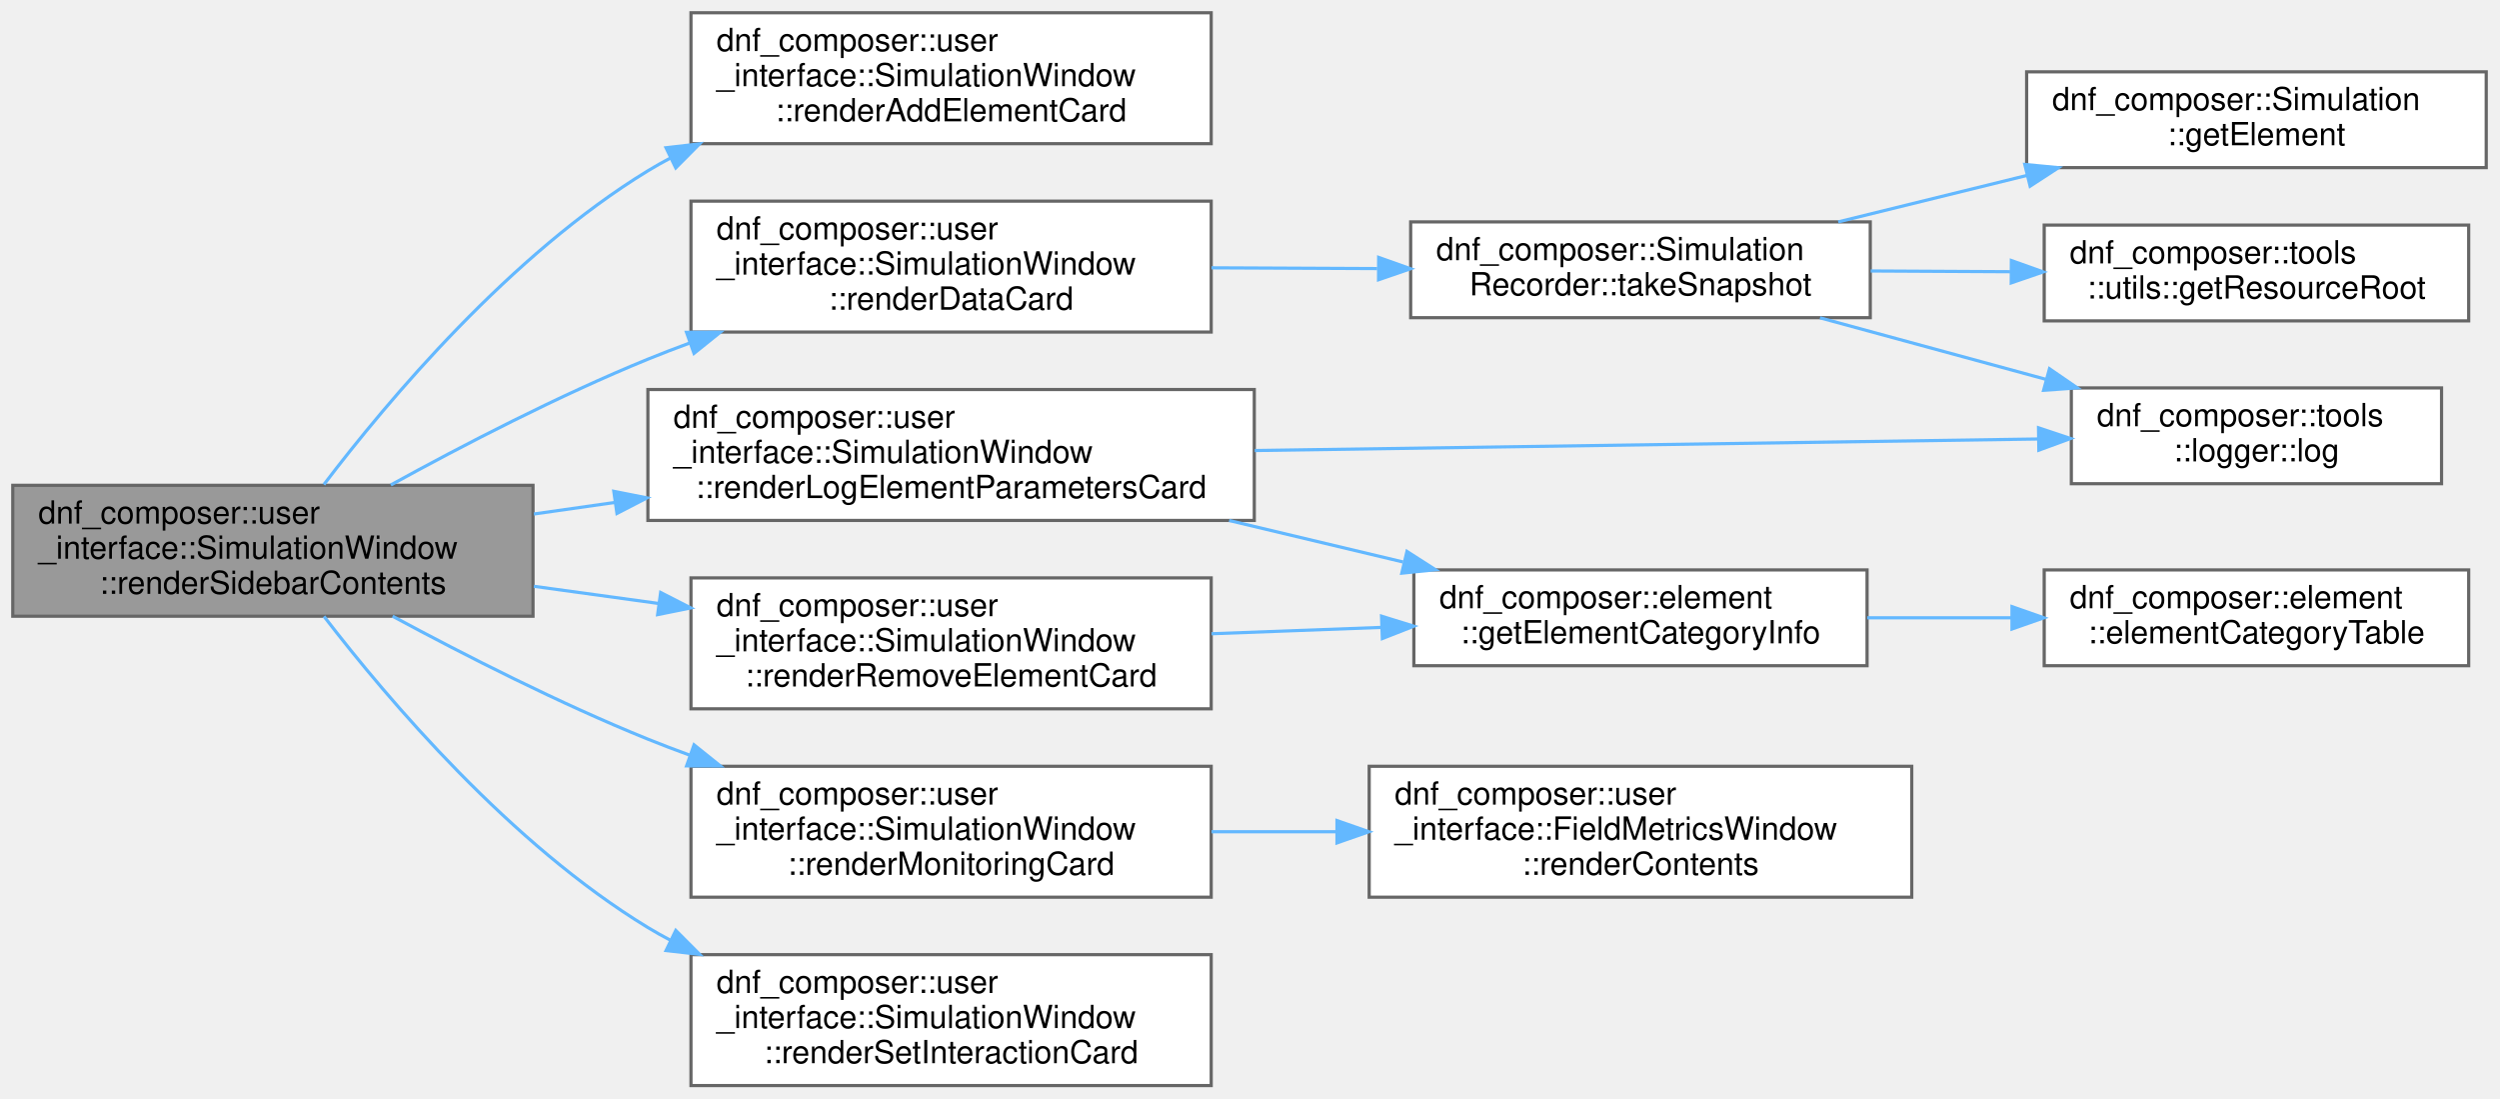
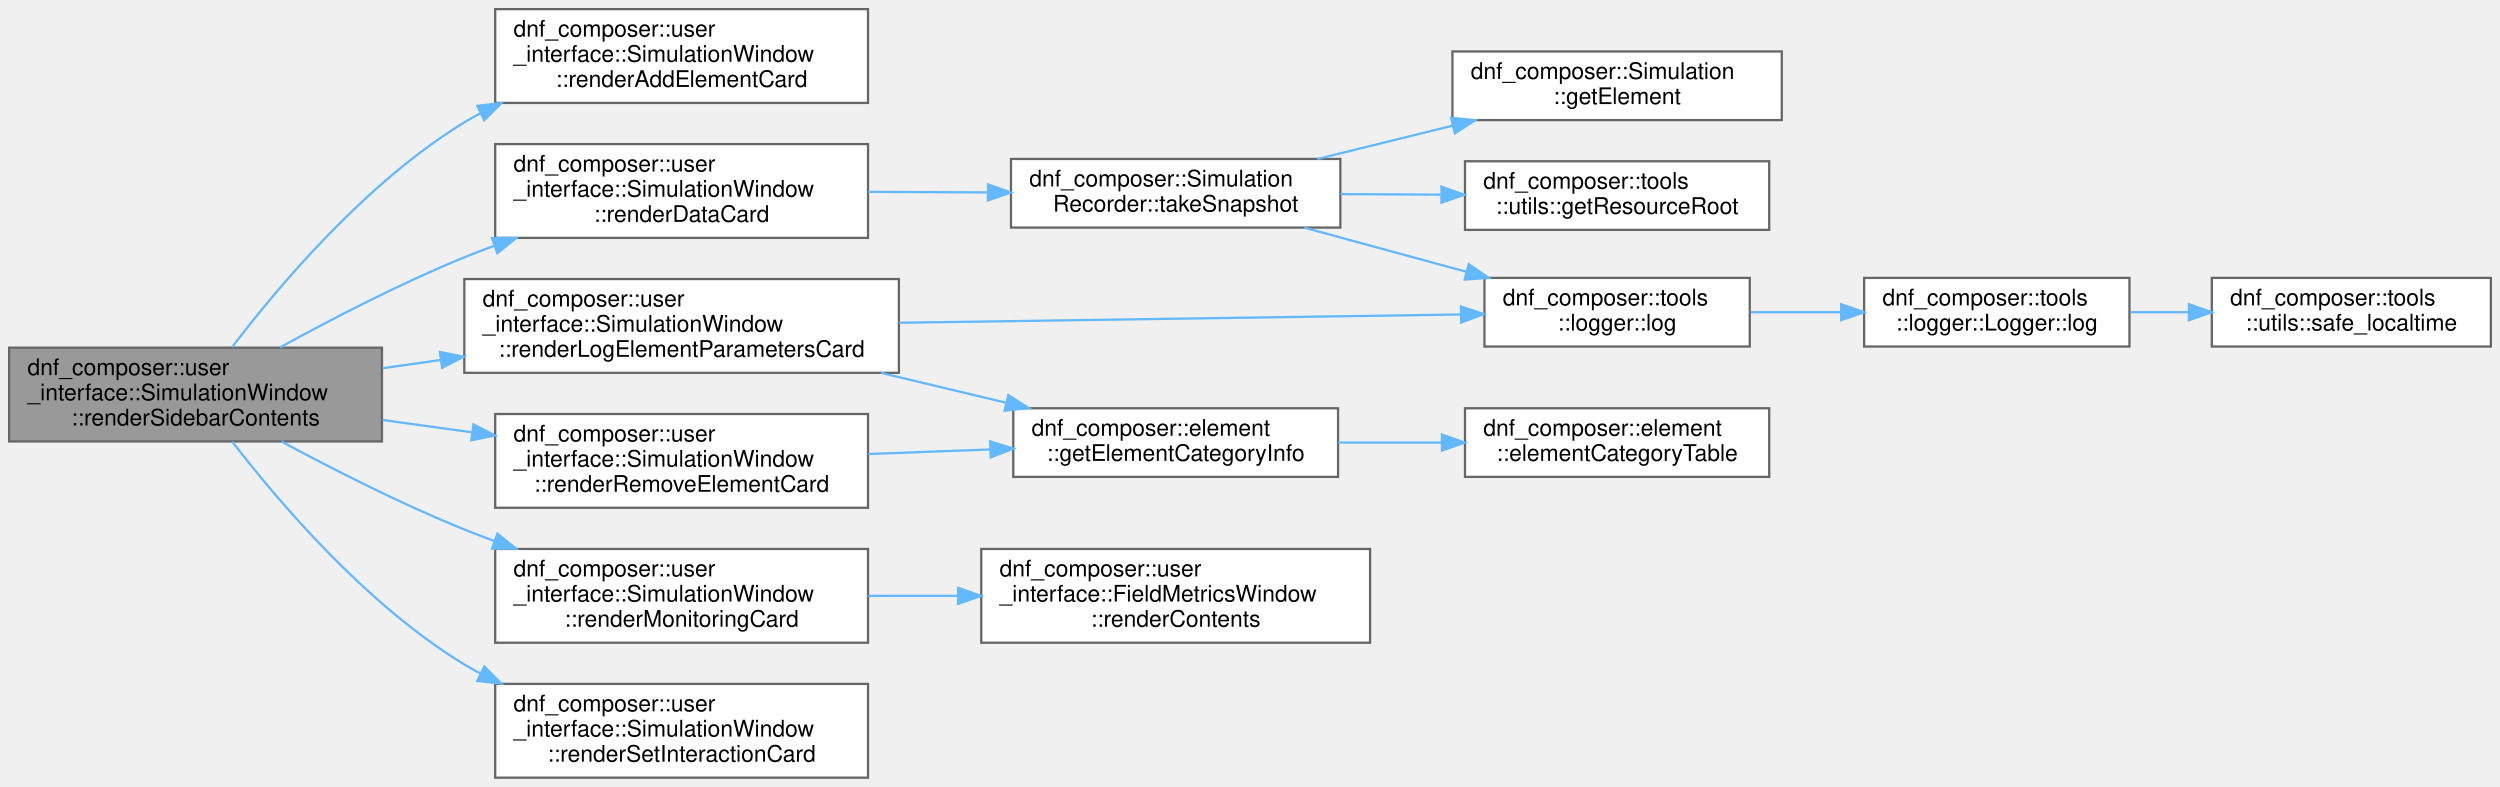
- <svg xmlns="http://www.w3.org/2000/svg" xmlns:xlink="http://www.w3.org/1999/xlink" width="783pt" height="344pt" viewBox="0.00 0.00 783.00 344.00">
+ <svg xmlns="http://www.w3.org/2000/svg" xmlns:xlink="http://www.w3.org/1999/xlink" width="1093pt" height="344pt" viewBox="0.00 0.00 1093.00 344.00">
  <g id="graph0" class="graph" transform="scale(1 1) rotate(0) translate(4 340)">
    <g id="Node000001" class="node">
      <g id="a_Node000001">
        <a xlink:title=" ">
          <polygon fill="#999999" stroke="#666666" points="163,-188 0,-188 0,-147 163,-147 163,-188" />
          <text text-anchor="start" x="8" y="-176" font-family="Helvetica,sans-Serif" font-size="10.00">dnf_composer::user</text>
          <text text-anchor="start" x="8" y="-165" font-family="Helvetica,sans-Serif" font-size="10.00">_interface::SimulationWindow</text>
          <text text-anchor="middle" x="81.5" y="-154" font-family="Helvetica,sans-Serif" font-size="10.00">::renderSidebarContents</text>
        </a>
      </g>
    </g>
    <g id="Node000002" class="node">
      <g id="a_Node000002">
        <a xlink:href="classdnf__composer_1_1user__interface_1_1SimulationWindow.html#affb52c7f20aea6a3f5b1c62285bf6438" target="_top" xlink:title=" ">
          <polygon fill="white" stroke="#666666" points="375.5,-336 212.5,-336 212.5,-295 375.5,-295 375.5,-336" />
          <text text-anchor="start" x="220.5" y="-324" font-family="Helvetica,sans-Serif" font-size="10.00">dnf_composer::user</text>
          <text text-anchor="start" x="220.5" y="-313" font-family="Helvetica,sans-Serif" font-size="10.00">_interface::SimulationWindow</text>
          <text text-anchor="middle" x="294" y="-302" font-family="Helvetica,sans-Serif" font-size="10.00">::renderAddElementCard</text>
        </a>
      </g>
    </g>
    <g id="edge1_Node000001_Node000002" class="edge">
      <g id="a_edge1_Node000001_Node000002">
        <a xlink:title=" ">
          <path fill="none" stroke="#63b8ff" d="M97.48,-188.24C117.67,-214.75 156.05,-260.31 199,-286.5 201.31,-287.91 203.7,-289.26 206.14,-290.54" />
          <polygon fill="#63b8ff" stroke="#63b8ff" points="204.68,-293.72 215.2,-294.94 207.73,-287.42 204.68,-293.72" />
        </a>
      </g>
    </g>
    <g id="Node000003" class="node">
      <g id="a_Node000003">
        <a xlink:href="classdnf__composer_1_1user__interface_1_1SimulationWindow.html#a8e2eae386da6e58b71b9e681b5bd2abc" target="_top" xlink:title=" ">
          <polygon fill="white" stroke="#666666" points="375.5,-277 212.5,-277 212.5,-236 375.5,-236 375.5,-277" />
          <text text-anchor="start" x="220.5" y="-265" font-family="Helvetica,sans-Serif" font-size="10.00">dnf_composer::user</text>
          <text text-anchor="start" x="220.5" y="-254" font-family="Helvetica,sans-Serif" font-size="10.00">_interface::SimulationWindow</text>
          <text text-anchor="middle" x="294" y="-243" font-family="Helvetica,sans-Serif" font-size="10.00">::renderDataCard</text>
        </a>
      </g>
    </g>
    <g id="edge2_Node000001_Node000003" class="edge">
      <g id="a_edge2_Node000001_Node000003">
        <a xlink:title=" ">
          <path fill="none" stroke="#63b8ff" d="M118.45,-188.11C141.09,-200.56 171.19,-216.15 199,-227.5 203.21,-229.22 207.55,-230.89 211.96,-232.51" />
          <polygon fill="#63b8ff" stroke="#63b8ff" points="211.1,-235.92 221.7,-235.96 213.45,-229.32 211.1,-235.92" />
        </a>
      </g>
    </g>
-     <g id="Node000008" class="node">
-       <g id="a_Node000008">
+     <g id="Node000010" class="node">
+       <g id="a_Node000010">
        <a xlink:href="classdnf__composer_1_1user__interface_1_1SimulationWindow.html#a3630c30901d2b73b1eaa20b40825f6f4" target="_top" xlink:title=" ">
          <polygon fill="white" stroke="#666666" points="389,-218 199,-218 199,-177 389,-177 389,-218" />
          <text text-anchor="start" x="207" y="-206" font-family="Helvetica,sans-Serif" font-size="10.00">dnf_composer::user</text>
          <text text-anchor="start" x="207" y="-195" font-family="Helvetica,sans-Serif" font-size="10.00">_interface::SimulationWindow</text>
          <text text-anchor="middle" x="294" y="-184" font-family="Helvetica,sans-Serif" font-size="10.00">::renderLogElementParametersCard</text>
        </a>
      </g>
    </g>
-     <g id="edge7_Node000001_Node000008" class="edge">
-       <g id="a_edge7_Node000001_Node000008">
+     <g id="edge9_Node000001_Node000010" class="edge">
+       <g id="a_edge9_Node000001_Node000010">
        <a xlink:title=" ">
          <path fill="none" stroke="#63b8ff" d="M163.28,-179.01C171.62,-180.2 180.17,-181.42 188.71,-182.64" />
          <polygon fill="#63b8ff" stroke="#63b8ff" points="188.32,-186.12 198.72,-184.06 189.31,-179.19 188.32,-186.12" />
        </a>
      </g>
    </g>
-     <g id="Node000011" class="node">
-       <g id="a_Node000011">
+     <g id="Node000013" class="node">
+       <g id="a_Node000013">
        <a xlink:href="classdnf__composer_1_1user__interface_1_1SimulationWindow.html#ab231a4f0beb49a70451d8dc65baaa483" target="_top" xlink:title=" ">
          <polygon fill="white" stroke="#666666" points="375.5,-100 212.5,-100 212.5,-59 375.5,-59 375.5,-100" />
          <text text-anchor="start" x="220.5" y="-88" font-family="Helvetica,sans-Serif" font-size="10.00">dnf_composer::user</text>
          <text text-anchor="start" x="220.5" y="-77" font-family="Helvetica,sans-Serif" font-size="10.00">_interface::SimulationWindow</text>
          <text text-anchor="middle" x="294" y="-66" font-family="Helvetica,sans-Serif" font-size="10.00">::renderMonitoringCard</text>
        </a>
      </g>
    </g>
-     <g id="edge11_Node000001_Node000011" class="edge">
-       <g id="a_edge11_Node000001_Node000011">
+     <g id="edge13_Node000001_Node000013" class="edge">
+       <g id="a_edge13_Node000001_Node000013">
        <a xlink:title=" ">
          <path fill="none" stroke="#63b8ff" d="M119.01,-147C141.6,-134.82 171.46,-119.63 199,-108.5 203.21,-106.8 207.56,-105.14 211.98,-103.53" />
          <polygon fill="#63b8ff" stroke="#63b8ff" points="213.46,-106.72 221.72,-100.09 211.12,-100.12 213.46,-106.72" />
        </a>
      </g>
    </g>
-     <g id="Node000013" class="node">
-       <g id="a_Node000013">
+     <g id="Node000015" class="node">
+       <g id="a_Node000015">
        <a xlink:href="classdnf__composer_1_1user__interface_1_1SimulationWindow.html#a58938ca889b91293bb674ffdef45b226" target="_top" xlink:title=" ">
          <polygon fill="white" stroke="#666666" points="375.5,-159 212.5,-159 212.5,-118 375.5,-118 375.5,-159" />
          <text text-anchor="start" x="220.5" y="-147" font-family="Helvetica,sans-Serif" font-size="10.00">dnf_composer::user</text>
          <text text-anchor="start" x="220.5" y="-136" font-family="Helvetica,sans-Serif" font-size="10.00">_interface::SimulationWindow</text>
          <text text-anchor="middle" x="294" y="-125" font-family="Helvetica,sans-Serif" font-size="10.00">::renderRemoveElementCard</text>
        </a>
      </g>
    </g>
-     <g id="edge13_Node000001_Node000013" class="edge">
-       <g id="a_edge13_Node000001_Node000013">
+     <g id="edge15_Node000001_Node000015" class="edge">
+       <g id="a_edge15_Node000001_Node000015">
        <a xlink:title=" ">
          <path fill="none" stroke="#63b8ff" d="M163.28,-156.37C176,-154.62 189.22,-152.8 202.15,-151.02" />
          <polygon fill="#63b8ff" stroke="#63b8ff" points="203,-154.43 212.43,-149.6 202.05,-147.5 203,-154.43" />
        </a>
      </g>
    </g>
-     <g id="Node000014" class="node">
-       <g id="a_Node000014">
+     <g id="Node000016" class="node">
+       <g id="a_Node000016">
        <a xlink:href="classdnf__composer_1_1user__interface_1_1SimulationWindow.html#a1752634b611833df6dc90fe09952eaef" target="_top" xlink:title=" ">
          <polygon fill="white" stroke="#666666" points="375.5,-41 212.5,-41 212.5,0 375.5,0 375.5,-41" />
          <text text-anchor="start" x="220.5" y="-29" font-family="Helvetica,sans-Serif" font-size="10.00">dnf_composer::user</text>
          <text text-anchor="start" x="220.5" y="-18" font-family="Helvetica,sans-Serif" font-size="10.00">_interface::SimulationWindow</text>
          <text text-anchor="middle" x="294" y="-7" font-family="Helvetica,sans-Serif" font-size="10.00">::renderSetInteractionCard</text>
        </a>
      </g>
    </g>
-     <g id="edge15_Node000001_Node000014" class="edge">
-       <g id="a_edge15_Node000001_Node000014">
+     <g id="edge17_Node000001_Node000016" class="edge">
+       <g id="a_edge17_Node000001_Node000016">
        <a xlink:title=" ">
          <path fill="none" stroke="#63b8ff" d="M97.52,-146.94C117.75,-120.66 156.18,-75.49 199,-49.5 201.32,-48.09 203.7,-46.75 206.15,-45.47" />
          <polygon fill="#63b8ff" stroke="#63b8ff" points="207.74,-48.59 215.22,-41.09 204.69,-42.29 207.74,-48.59" />
        </a>
      </g>
    </g>
    <g id="Node000004" class="node">
      <g id="a_Node000004">
        <a xlink:href="classdnf__composer_1_1SimulationRecorder.html#ad6a67166f5f8420901788dd360115e46" target="_top" xlink:title="Write a single-row snapshot CSV for the given element/component. Output path: data/&lt;simName&gt;/exports/...">
          <polygon fill="white" stroke="#666666" points="582,-270.5 438,-270.5 438,-240.5 582,-240.5 582,-270.5" />
          <text text-anchor="start" x="446" y="-258.5" font-family="Helvetica,sans-Serif" font-size="10.00">dnf_composer::Simulation</text>
          <text text-anchor="middle" x="510" y="-247.5" font-family="Helvetica,sans-Serif" font-size="10.00">Recorder::takeSnapshot</text>
        </a>
      </g>
    </g>
    <g id="edge3_Node000003_Node000004" class="edge">
      <g id="a_edge3_Node000003_Node000004">
        <a xlink:title=" ">
          <path fill="none" stroke="#63b8ff" d="M375.6,-256.12C392.57,-256.04 410.49,-255.96 427.5,-255.88" />
          <polygon fill="#63b8ff" stroke="#63b8ff" points="427.97,-259.38 437.96,-255.83 427.94,-252.38 427.97,-259.38" />
        </a>
      </g>
    </g>
    <g id="Node000005" class="node">
      <g id="a_Node000005">
        <a xlink:href="classdnf__composer_1_1Simulation.html#a860f418ff5193deb9ae8f4a791a5f391" target="_top" xlink:title="Retrieve an element by its unique name. Throws if not found.">
          <polygon fill="white" stroke="#666666" points="775,-317.5 631,-317.5 631,-287.5 775,-287.5 775,-317.5" />
          <text text-anchor="start" x="639" y="-305.5" font-family="Helvetica,sans-Serif" font-size="10.00">dnf_composer::Simulation</text>
          <text text-anchor="middle" x="703" y="-294.5" font-family="Helvetica,sans-Serif" font-size="10.00">::getElement</text>
        </a>
      </g>
    </g>
    <g id="edge4_Node000004_Node000005" class="edge">
      <g id="a_edge4_Node000004_Node000005">
        <a xlink:title=" ">
          <path fill="none" stroke="#63b8ff" d="M571.96,-270.5C590.82,-275.14 611.77,-280.3 631.24,-285.09" />
          <polygon fill="#63b8ff" stroke="#63b8ff" points="630.42,-288.49 640.97,-287.48 632.09,-281.69 630.42,-288.49" />
        </a>
      </g>
    </g>
    <g id="Node000006" class="node">
      <g id="a_Node000006">
        <a xlink:href="namespacednf__composer_1_1tools_1_1utils.html#a140c0903ddcfc3ba01218f11d31608dc" target="_top" xlink:title=" ">
          <polygon fill="white" stroke="#666666" points="769.5,-269.5 636.5,-269.5 636.5,-239.5 769.5,-239.5 769.5,-269.5" />
          <text text-anchor="start" x="644.5" y="-257.5" font-family="Helvetica,sans-Serif" font-size="10.00">dnf_composer::tools</text>
          <text text-anchor="middle" x="703" y="-246.5" font-family="Helvetica,sans-Serif" font-size="10.00">::utils::getResourceRoot</text>
        </a>
      </g>
    </g>
    <g id="edge5_Node000004_Node000006" class="edge">
      <g id="a_edge5_Node000004_Node000006">
        <a xlink:title=" ">
          <path fill="none" stroke="#63b8ff" d="M582.12,-255.13C596.37,-255.05 611.4,-254.97 625.82,-254.9" />
          <polygon fill="#63b8ff" stroke="#63b8ff" points="626.21,-258.4 636.19,-254.84 626.17,-251.4 626.21,-258.4" />
        </a>
      </g>
    </g>
    <g id="Node000007" class="node">
      <g id="a_Node000007">
        <a xlink:href="namespacednf__composer_1_1tools_1_1logger.html#af64ef64b3026606a73972fdcae2ca87a" target="_top" xlink:title=" ">
          <polygon fill="white" stroke="#666666" points="761,-218.5 645,-218.5 645,-188.5 761,-188.5 761,-218.5" />
          <text text-anchor="start" x="653" y="-206.5" font-family="Helvetica,sans-Serif" font-size="10.00">dnf_composer::tools</text>
          <text text-anchor="middle" x="703" y="-195.5" font-family="Helvetica,sans-Serif" font-size="10.00">::logger::log</text>
        </a>
      </g>
    </g>
    <g id="edge6_Node000004_Node000007" class="edge">
      <g id="a_edge6_Node000004_Node000007">
        <a xlink:title=" ">
          <path fill="none" stroke="#63b8ff" d="M566.25,-240.46C588.42,-234.42 614.13,-227.42 637.18,-221.15" />
          <polygon fill="#63b8ff" stroke="#63b8ff" points="638.15,-224.51 646.88,-218.51 636.31,-217.76 638.15,-224.51" />
        </a>
      </g>
    </g>
-     <g id="edge10_Node000008_Node000007" class="edge">
-       <g id="a_edge10_Node000008_Node000007">
+     <g id="Node000008" class="node">
+       <g id="a_Node000008">
+         <a xlink:href="classdnf__composer_1_1tools_1_1logger_1_1Logger.html#afb1ee0f96356dacc5d6ff7bde232982b" target="_top" xlink:title=" ">
+           <polygon fill="white" stroke="#666666" points="927,-218.5 811,-218.5 811,-188.5 927,-188.5 927,-218.5" />
+           <text text-anchor="start" x="819" y="-206.5" font-family="Helvetica,sans-Serif" font-size="10.00">dnf_composer::tools</text>
+           <text text-anchor="middle" x="869" y="-195.5" font-family="Helvetica,sans-Serif" font-size="10.00">::logger::Logger::log</text>
+         </a>
+       </g>
+     </g>
+     <g id="edge7_Node000007_Node000008" class="edge">
+       <g id="a_edge7_Node000007_Node000008">
+         <a xlink:title=" ">
+           <path fill="none" stroke="#63b8ff" d="M761.36,-203.5C774.04,-203.5 787.59,-203.5 800.63,-203.5" />
+           <polygon fill="#63b8ff" stroke="#63b8ff" points="800.95,-207 810.95,-203.5 800.95,-200 800.95,-207" />
+         </a>
+       </g>
+     </g>
+     <g id="Node000009" class="node">
+       <g id="a_Node000009">
+         <a xlink:href="namespacednf__composer_1_1tools_1_1utils.html#a9b9ee760b745eb4a1dfabacac1c026d2" target="_top" xlink:title=" ">
+           <polygon fill="white" stroke="#666666" points="1085,-218.5 963,-218.5 963,-188.5 1085,-188.5 1085,-218.5" />
+           <text text-anchor="start" x="971" y="-206.5" font-family="Helvetica,sans-Serif" font-size="10.00">dnf_composer::tools</text>
+           <text text-anchor="middle" x="1024" y="-195.5" font-family="Helvetica,sans-Serif" font-size="10.00">::utils::safe_localtime</text>
+         </a>
+       </g>
+     </g>
+     <g id="edge8_Node000008_Node000009" class="edge">
+       <g id="a_edge8_Node000008_Node000009">
+         <a xlink:title=" ">
+           <path fill="none" stroke="#63b8ff" d="M927.41,-203.5C935.67,-203.5 944.24,-203.5 952.72,-203.5" />
+           <polygon fill="#63b8ff" stroke="#63b8ff" points="952.97,-207 962.97,-203.5 952.97,-200 952.97,-207" />
+         </a>
+       </g>
+     </g>
+     <g id="edge12_Node000010_Node000007" class="edge">
+       <g id="a_edge12_Node000010_Node000007">
        <a xlink:title=" ">
          <path fill="none" stroke="#63b8ff" d="M389.14,-198.89C464.29,-200 567.75,-201.52 634.75,-202.51" />
          <polygon fill="#63b8ff" stroke="#63b8ff" points="634.72,-206.01 644.77,-202.66 634.82,-199.01 634.72,-206.01" />
        </a>
      </g>
    </g>
-     <g id="Node000009" class="node">
-       <g id="a_Node000009">
+     <g id="Node000011" class="node">
+       <g id="a_Node000011">
        <a xlink:href="namespacednf__composer_1_1element.html#a55b0e0fb6529de014e86fa1380005bba" target="_top" xlink:title="Category info for a label, or an UNKNOWN/grey fallback.">
          <polygon fill="white" stroke="#666666" points="581,-161.5 439,-161.5 439,-131.5 581,-131.5 581,-161.5" />
          <text text-anchor="start" x="447" y="-149.5" font-family="Helvetica,sans-Serif" font-size="10.00">dnf_composer::element</text>
          <text text-anchor="middle" x="510" y="-138.5" font-family="Helvetica,sans-Serif" font-size="10.00">::getElementCategoryInfo</text>
        </a>
      </g>
    </g>
-     <g id="edge8_Node000008_Node000009" class="edge">
-       <g id="a_edge8_Node000008_Node000009">
+     <g id="edge10_Node000010_Node000011" class="edge">
+       <g id="a_edge10_Node000010_Node000011">
        <a xlink:title=" ">
          <path fill="none" stroke="#63b8ff" d="M381.12,-176.98C399.18,-172.67 418.06,-168.17 435.6,-163.99" />
          <polygon fill="#63b8ff" stroke="#63b8ff" points="436.84,-167.29 445.76,-161.57 435.22,-160.48 436.84,-167.29" />
        </a>
      </g>
    </g>
-     <g id="Node000010" class="node">
-       <g id="a_Node000010">
+     <g id="Node000012" class="node">
+       <g id="a_Node000012">
        <a xlink:href="namespacednf__composer_1_1element.html#add3a3ba11f87c3c31b3060e2bb378635" target="_top" xlink:title="Maps every ElementLabel to its category info. The one place UI panels resolve an element's type/categ...">
          <polygon fill="white" stroke="#666666" points="769.5,-161.5 636.5,-161.5 636.5,-131.5 769.5,-131.5 769.5,-161.5" />
          <text text-anchor="start" x="644.5" y="-149.5" font-family="Helvetica,sans-Serif" font-size="10.00">dnf_composer::element</text>
          <text text-anchor="middle" x="703" y="-138.5" font-family="Helvetica,sans-Serif" font-size="10.00">::elementCategoryTable</text>
        </a>
      </g>
    </g>
-     <g id="edge9_Node000009_Node000010" class="edge">
-       <g id="a_edge9_Node000009_Node000010">
+     <g id="edge11_Node000011_Node000012" class="edge">
+       <g id="a_edge11_Node000011_Node000012">
        <a xlink:title=" ">
          <path fill="none" stroke="#63b8ff" d="M581.04,-146.5C595.74,-146.5 611.32,-146.5 626.22,-146.5" />
          <polygon fill="#63b8ff" stroke="#63b8ff" points="626.41,-150 636.41,-146.5 626.41,-143 626.41,-150" />
        </a>
      </g>
    </g>
-     <g id="Node000012" class="node">
-       <g id="a_Node000012">
+     <g id="Node000014" class="node">
+       <g id="a_Node000014">
        <a xlink:href="classdnf__composer_1_1user__interface_1_1FieldMetricsWindow.html#aeea6cfdef3cefb8f22fbcf50679651fe" target="_top" xlink:title=" ">
          <polygon fill="white" stroke="#666666" points="595,-100 425,-100 425,-59 595,-59 595,-100" />
          <text text-anchor="start" x="433" y="-88" font-family="Helvetica,sans-Serif" font-size="10.00">dnf_composer::user</text>
          <text text-anchor="start" x="433" y="-77" font-family="Helvetica,sans-Serif" font-size="10.00">_interface::FieldMetricsWindow</text>
          <text text-anchor="middle" x="510" y="-66" font-family="Helvetica,sans-Serif" font-size="10.00">::renderContents</text>
        </a>
      </g>
    </g>
-     <g id="edge12_Node000011_Node000012" class="edge">
-       <g id="a_edge12_Node000011_Node000012">
+     <g id="edge14_Node000013_Node000014" class="edge">
+       <g id="a_edge14_Node000013_Node000014">
        <a xlink:title=" ">
          <path fill="none" stroke="#63b8ff" d="M375.6,-79.5C388.31,-79.5 401.56,-79.5 414.55,-79.5" />
          <polygon fill="#63b8ff" stroke="#63b8ff" points="414.91,-83 424.91,-79.5 414.91,-76 414.91,-83" />
        </a>
      </g>
    </g>
-     <g id="edge14_Node000013_Node000009" class="edge">
-       <g id="a_edge14_Node000013_Node000009">
+     <g id="edge16_Node000015_Node000011" class="edge">
+       <g id="a_edge16_Node000015_Node000011">
        <a xlink:title=" ">
          <path fill="none" stroke="#63b8ff" d="M375.6,-141.51C393.03,-142.16 411.46,-142.85 428.87,-143.5" />
          <polygon fill="#63b8ff" stroke="#63b8ff" points="428.87,-147.01 438.99,-143.88 429.13,-140.01 428.87,-147.01" />
        </a>
      </g>
    </g>
  </g>
</svg>
